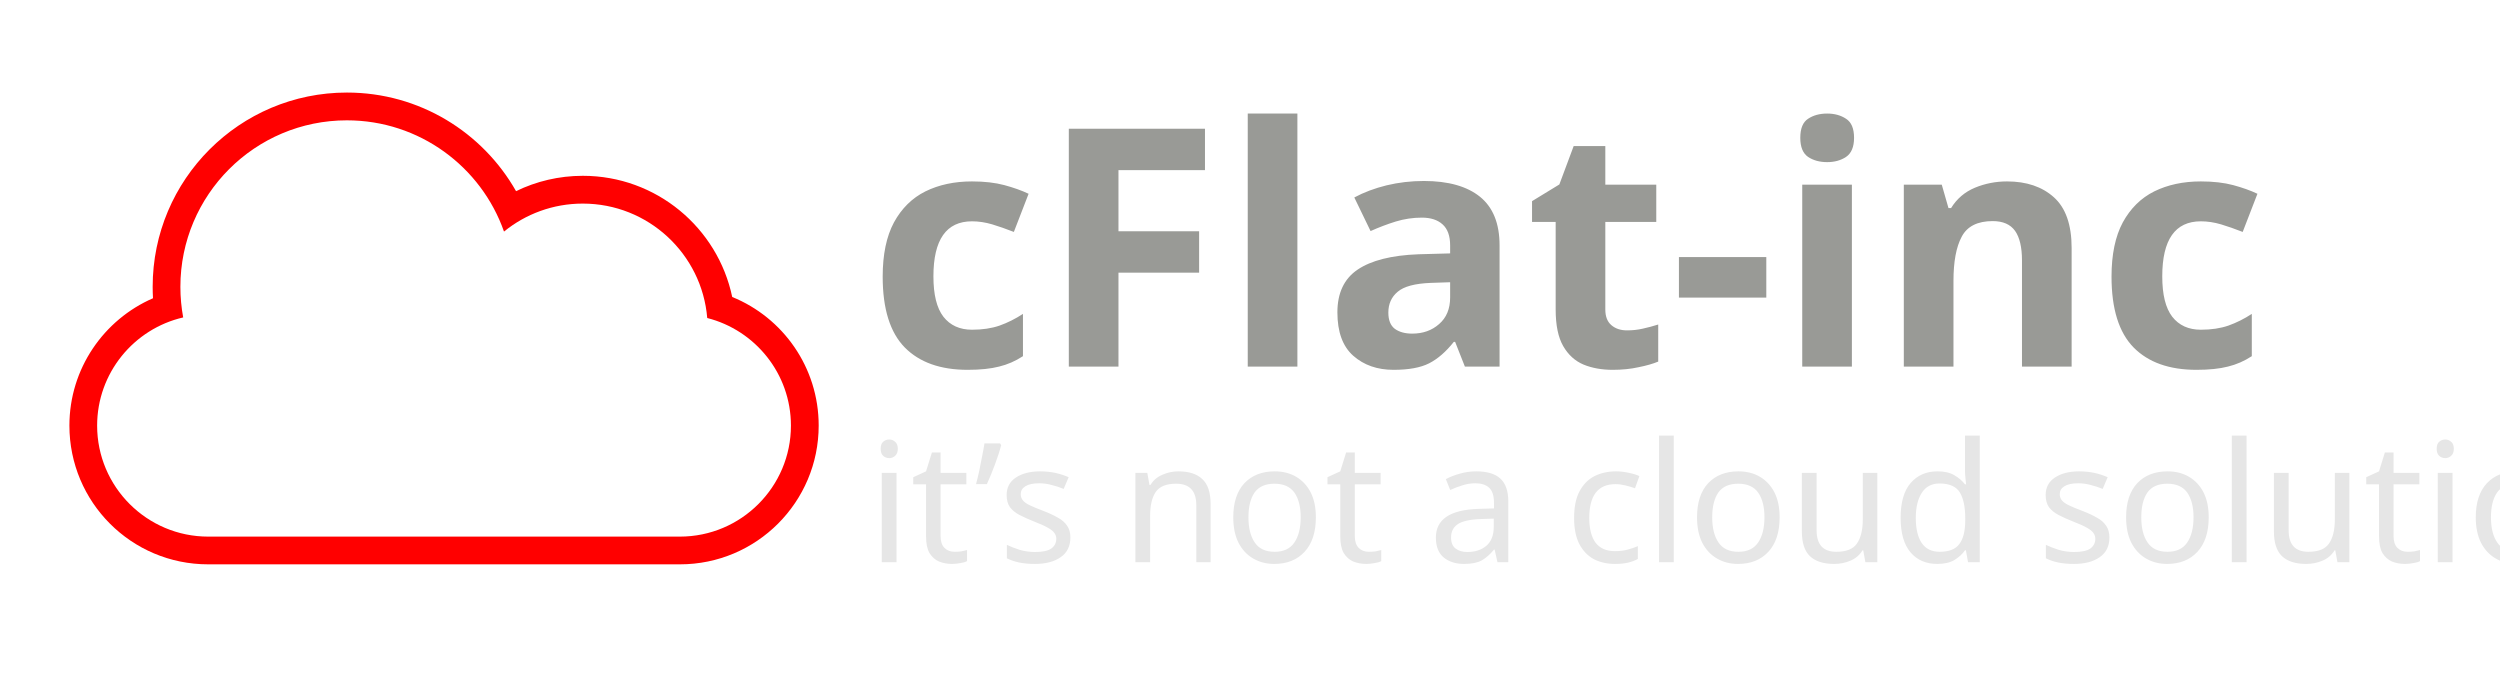
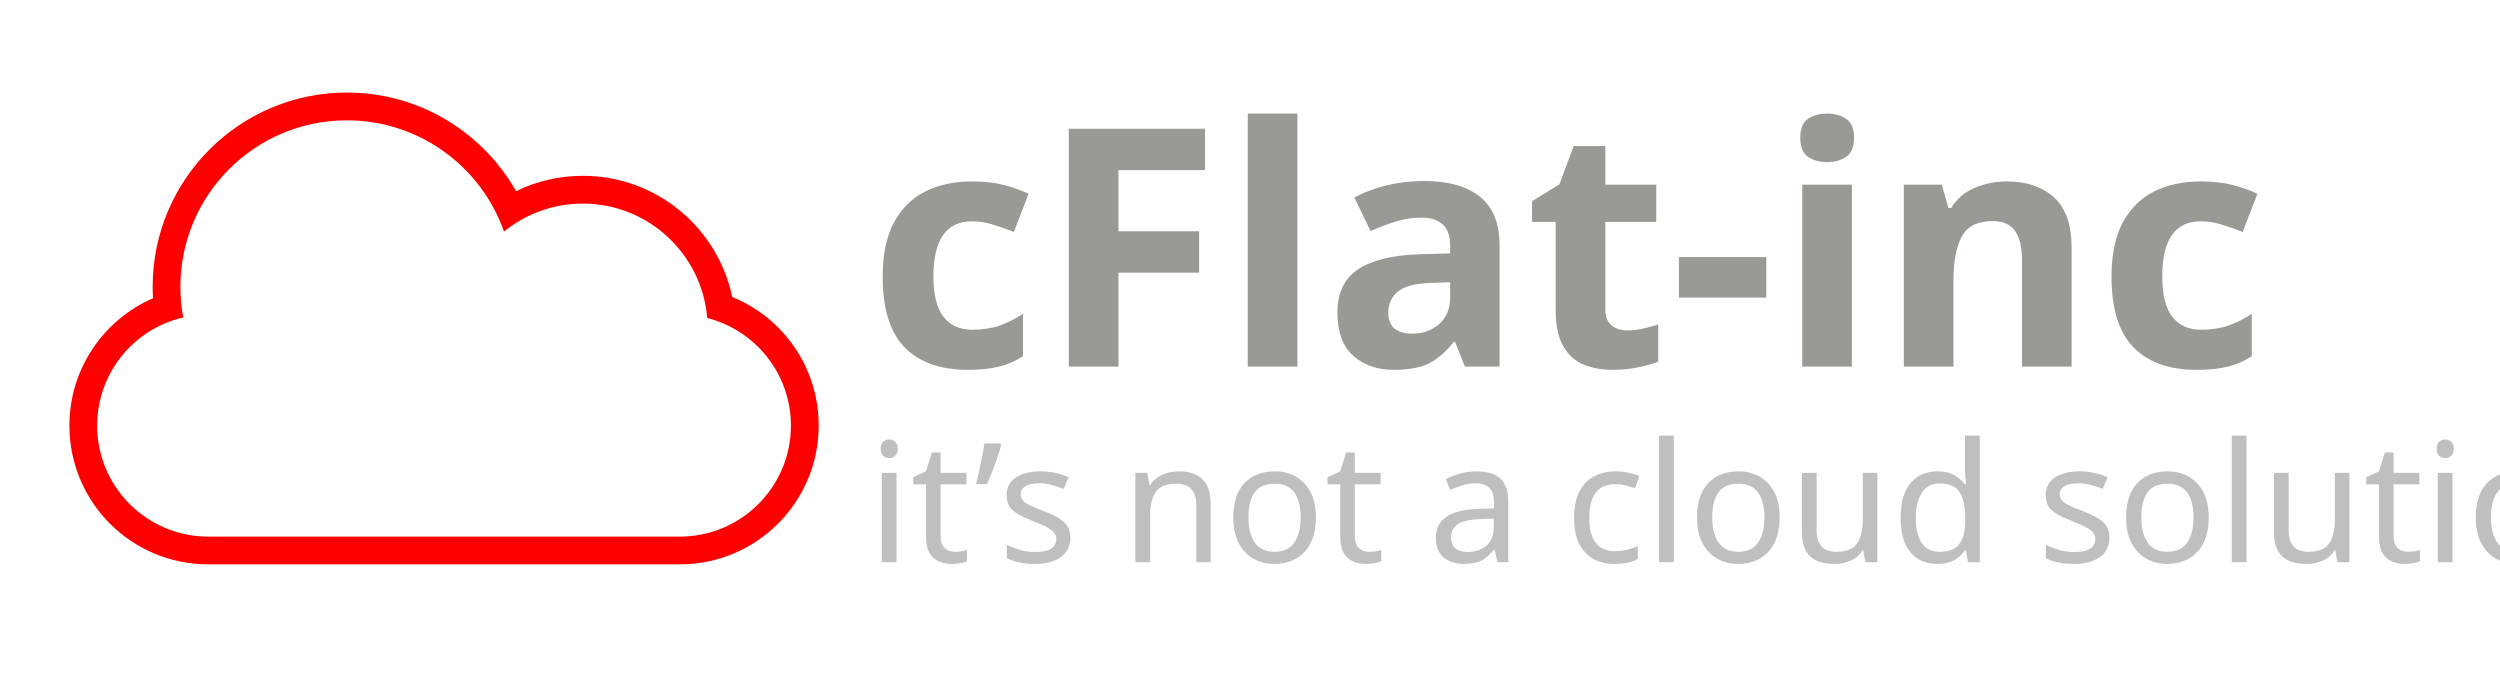
<svg xmlns="http://www.w3.org/2000/svg" xmlns:ns1="https://boxy-svg.com" viewBox="-5 -6.672 180.167 48.531">
  <defs>
    <style ns1:fonts="">@font-face { font-style: normal; font-weight: 300; font-stretch: normal; font-variant: normal; font-feature-settings: normal; src: url("http://fonts.googleapis.com/css?family=Rasa") format("truetype"); }</style>
    <pattern id="pattern-0" x="0" y="0" width="20" height="20" patternUnits="userSpaceOnUse" viewBox="0 0 100 100">
      <path d="M 0 0 L 50 0 L 50 100 L 0 100 Z" style="fill: black;" />
    </pattern>
  </defs>
  <g transform="matrix(1, 0, 0, 1, -2.999999, -8.000016)">
    <g id="icon-132-cloud" fill="#157EFB" transform="matrix(2, 0, 0, 2, -3.000003, -7.999988)" style="">
      <path fill="#ff0000" id="cloud" d="m7.101,16.102c-1.776,0.41 -3.101,2.002 -3.101,3.898c0,2.209 1.798,4 4.003,4l16.994,0c2.211,0 4.003,-1.795 4.003,-4c0,-1.868 -1.286,-3.437 -3.016,-3.877l0,0c-0.191,-2.309 -2.126,-4.123 -4.484,-4.123c-1.076,0 -2.064,0.378 -2.839,1.008c-0.821,-2.335 -3.046,-4.008 -5.661,-4.008c-3.314,0 -6,2.686 -6,6c0,0.376 0.035,0.745 0.101,1.102l0,0zm19.782,-0.737c1.83,0.743 3.117,2.538 3.117,4.634c0,2.756 -2.238,5 -4.999,5l-17.001,0c-2.767,0 -4.999,-2.239 -4.999,-5c0,-2.051 1.24,-3.818 3.012,-4.588l0,0c-0.008,-0.136 -0.012,-0.273 -0.012,-0.412c0,-3.866 3.134,-7 7,-7c2.613,0 4.891,1.431 6.094,3.553c0.727,-0.354 1.543,-0.553 2.406,-0.553c2.649,0 4.86,1.872 5.383,4.366l0,0l0,0z" />
    </g>
    <g transform="matrix(1, 0, 0, 1, 39.18247, -17.70311)" style="">
      <text y="45.448" x="21.351" style="fill: rgb(153, 154, 150); fill-rule: evenodd; font-family: Rasa; font-size: 24px; font-weight: 700; paint-order: stroke; white-space: pre;">cFlat-inc</text>
-       <text style="fill: rgb(230, 230, 230); font-family: Rasa; font-size: 12px; font-weight: 300; white-space: pre;" y="59.546" x="21.349">it’s not a cloud solution</text>
+       <text style="fill: rgb(191, 191, 191); font-family: Rasa; font-size: 12px; font-weight: 300; white-space: pre;" y="59.546" x="21.349">it’s not a cloud solution</text>
    </g>
  </g>
</svg>
